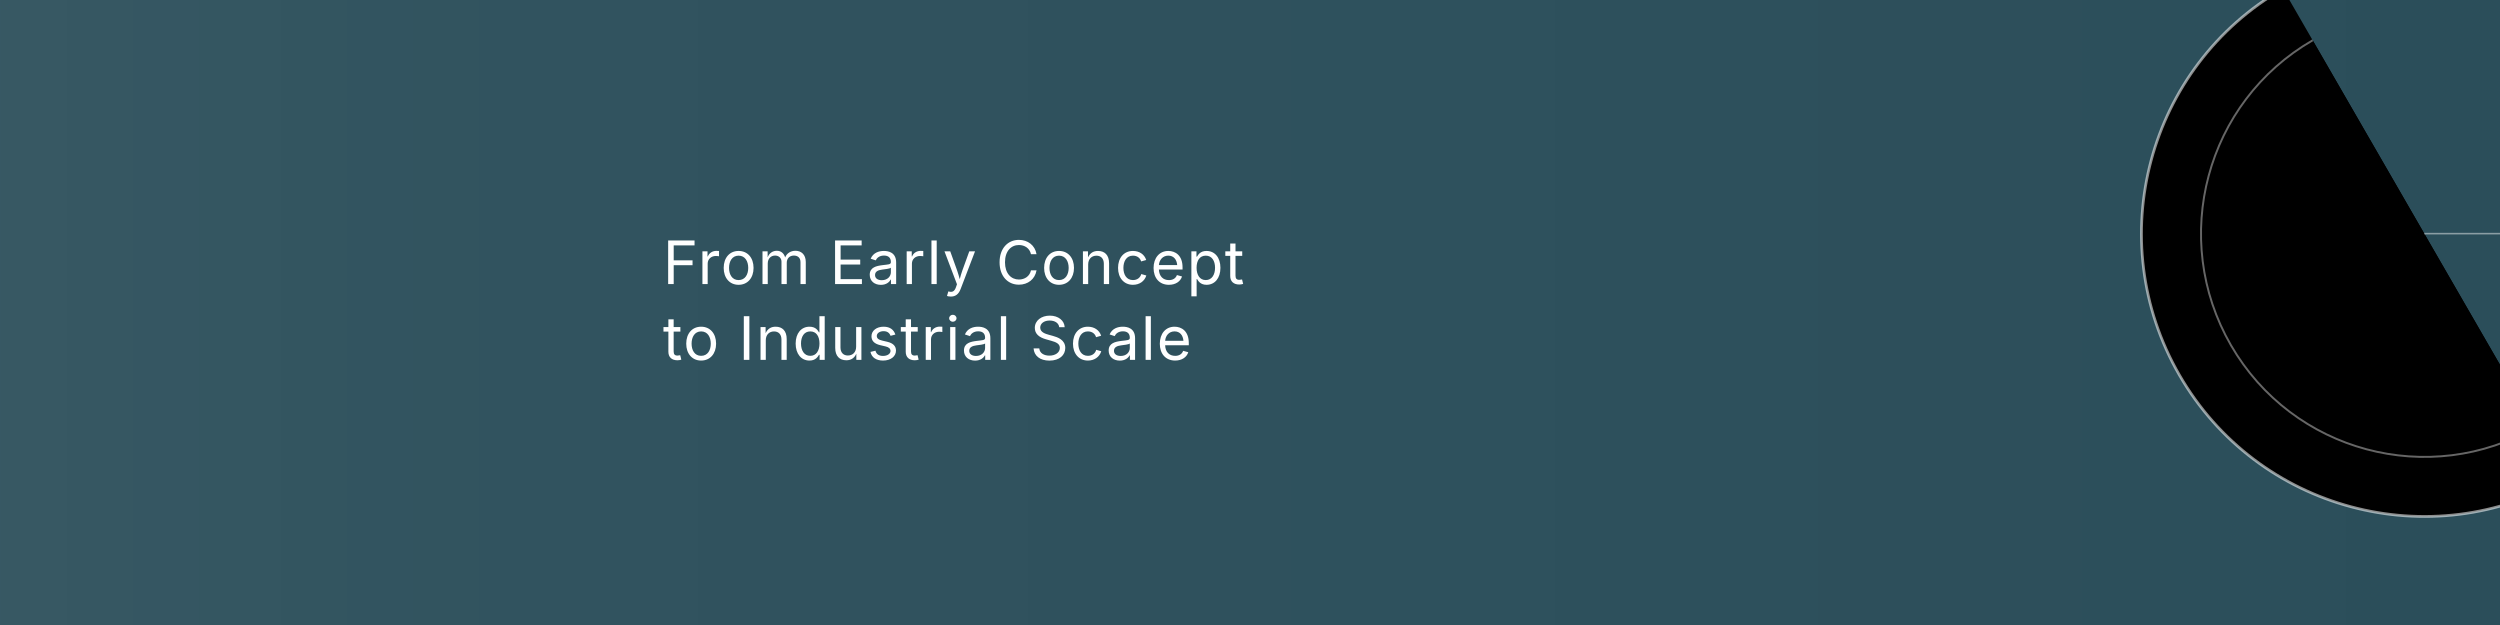
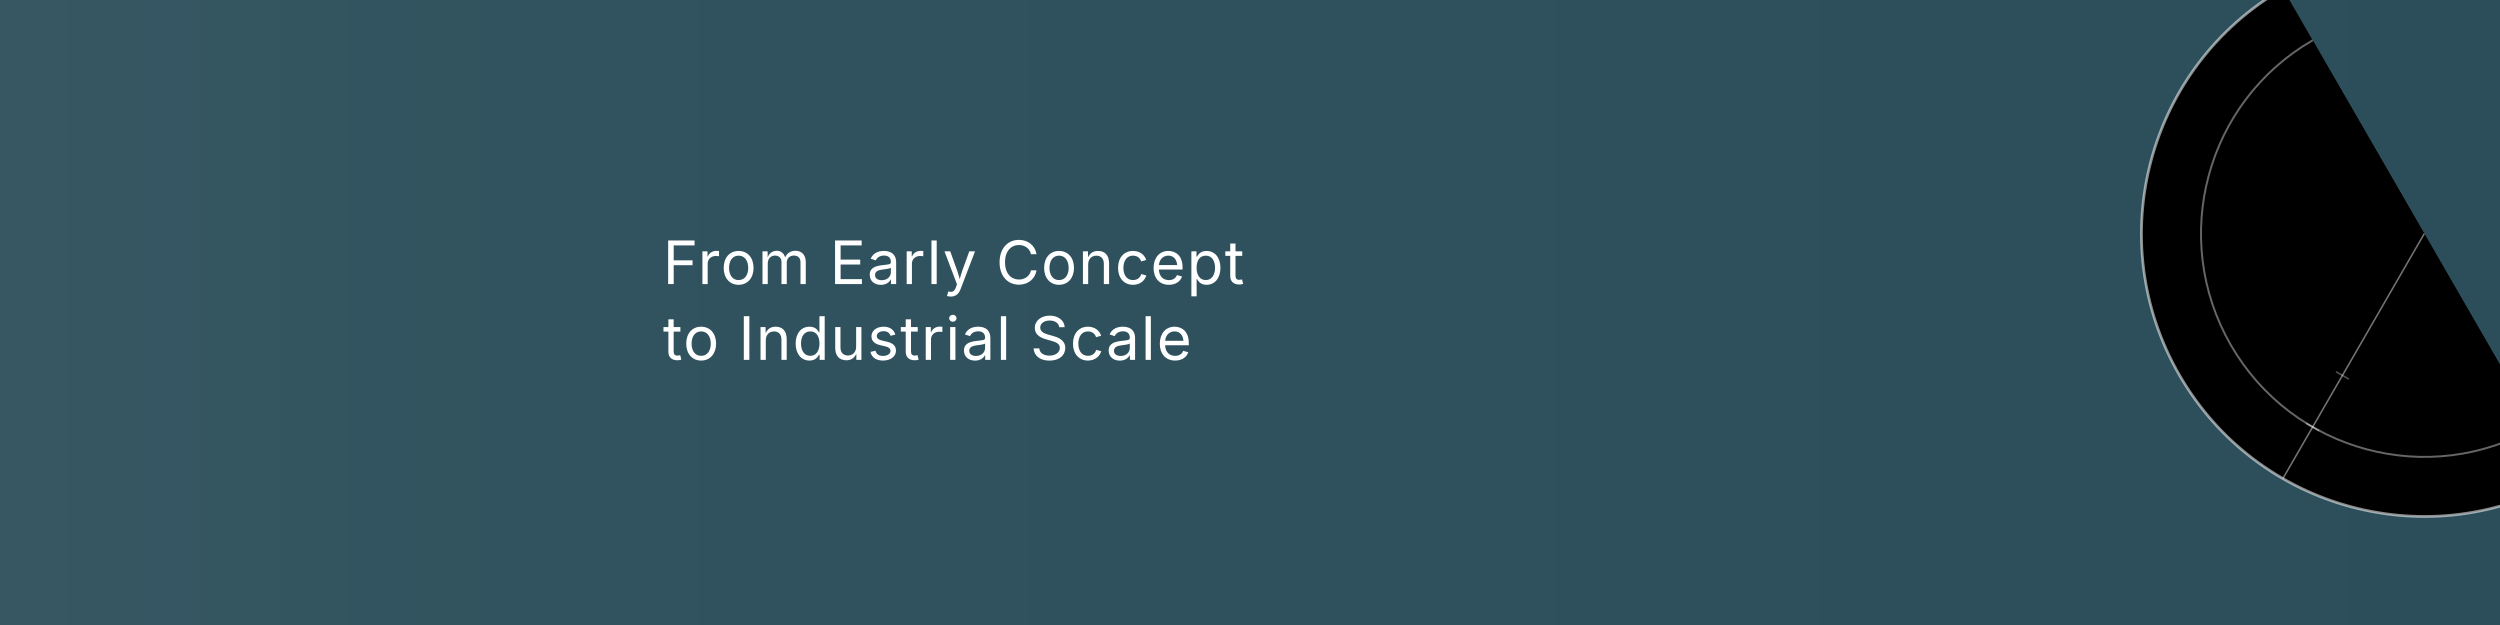
<svg xmlns="http://www.w3.org/2000/svg" width="1584" height="396" viewBox="0 0 1584 396">
  <defs>
    <linearGradient id="heroFade" x1="0" y1="0" x2="1" y2="0">
      <stop offset="0%" stop-color="white" stop-opacity="0.24" />
      <stop offset="20%" stop-color="white" stop-opacity="0.12" />
      <stop offset="100%" stop-color="white" stop-opacity="0" />
    </linearGradient>
    <clipPath id="topRight">
      <rect x="210" y="0" width="210" height="210" />
    </clipPath>
  </defs>
  <rect width="1584" height="396" fill="#2B4E5A" />
  <rect width="1584" height="396" fill="url(#heroFade)" opacity="0.24" />
  <g transform="translate(1338,-50) scale(0.943)">
    <g transform="rotate(-120 210 210)">
      <path d="M20 210 A190 190 0 0 1 400 210" stroke="white" stroke-width="1.75" stroke-opacity="0.55" vector-effect="non-scaling-stroke" />
      <path d="M60 210 A150 150 0 0 1 360 210" stroke="white" stroke-width="1.25" stroke-opacity="0.40" vector-effect="non-scaling-stroke" />
    </g>
-     <g transform="rotate(0 210 210)">
+     <g transform="rotate(120 210 210)">
      <line x1="210" y1="210" x2="400" y2="210" stroke="white" stroke-width="1" stroke-opacity="0.45" vector-effect="non-scaling-stroke" />
      <line x1="360" y1="205" x2="360" y2="215" stroke="white" stroke-width="1" stroke-opacity="0.40" vector-effect="non-scaling-stroke" />
      <line x1="320" y1="205" x2="320" y2="215" stroke="white" stroke-width="1" stroke-opacity="0.32" vector-effect="non-scaling-stroke" />
    </g>
  </g>
  <g font-family="Public Sans, system-ui, -apple-system, BlinkMacSystemFont, sans-serif" font-weight="400" font-size="38" fill="#FFFFFF" letter-spacing="0.8">
    <text x="420" y="180">
      From Early Concept
      <tspan x="420" dy="48">to Industrial Scale</tspan>
    </text>
  </g>
</svg>
